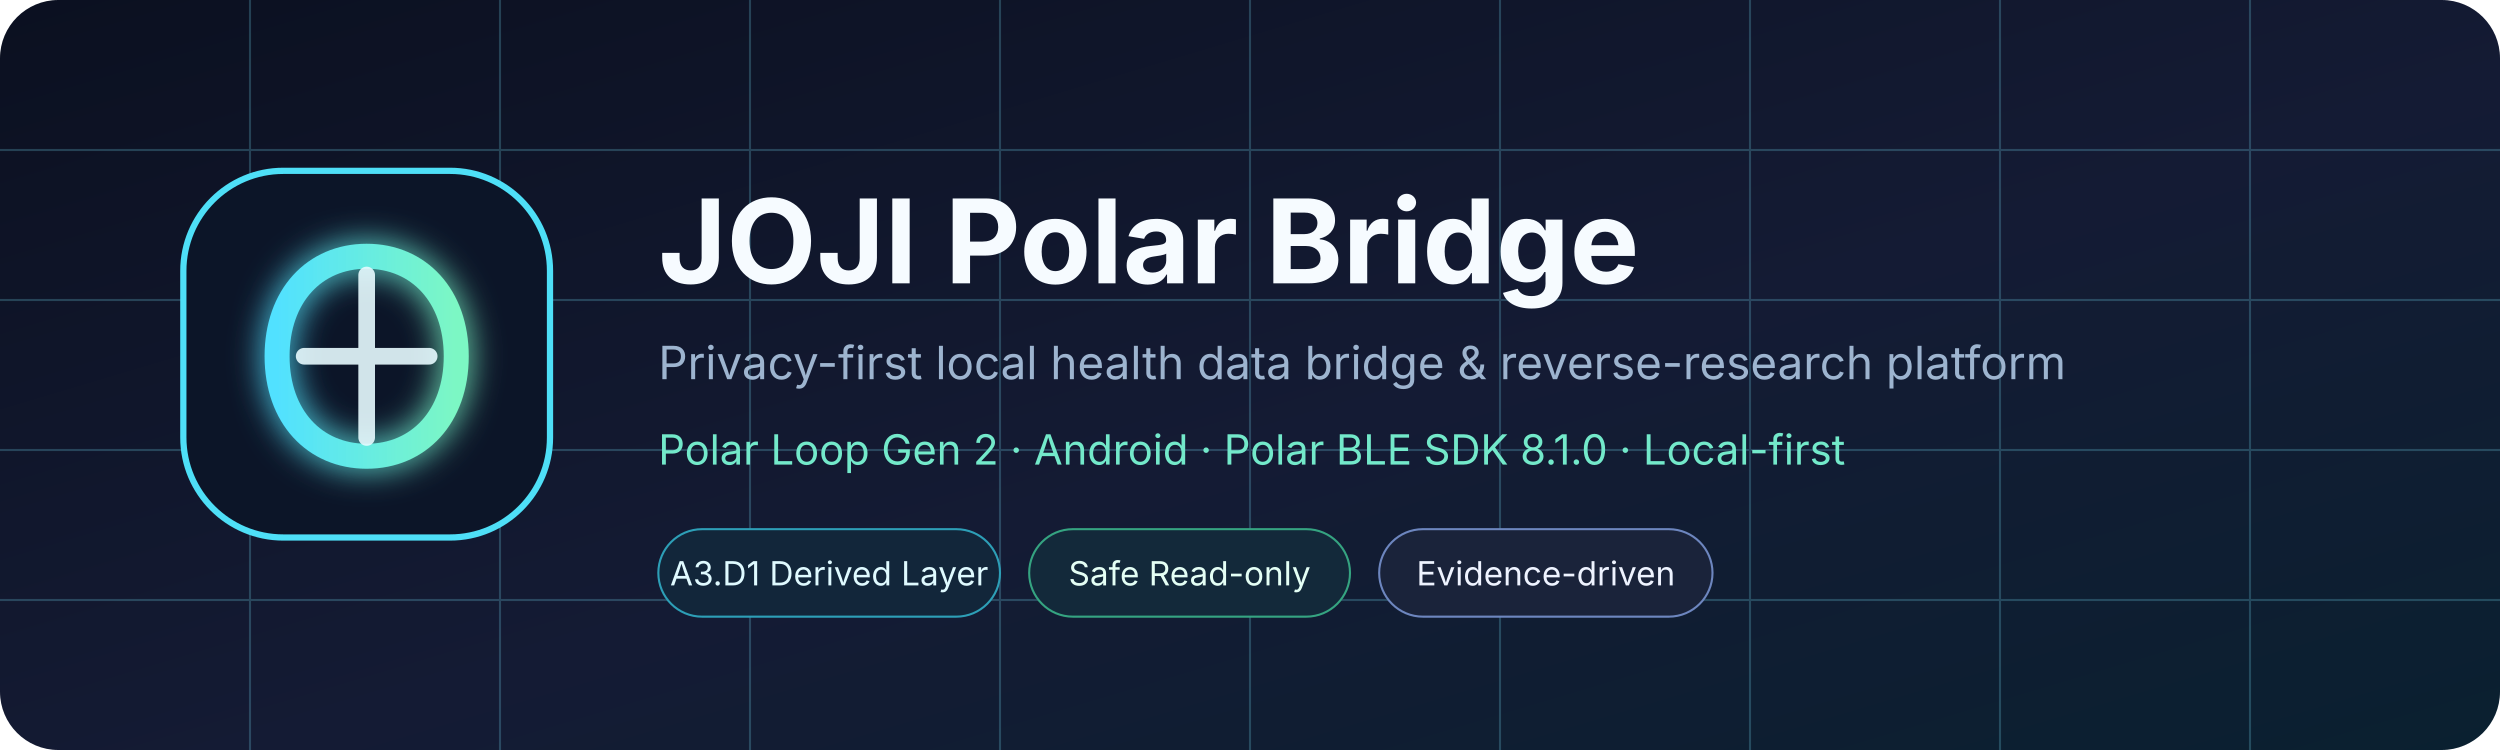
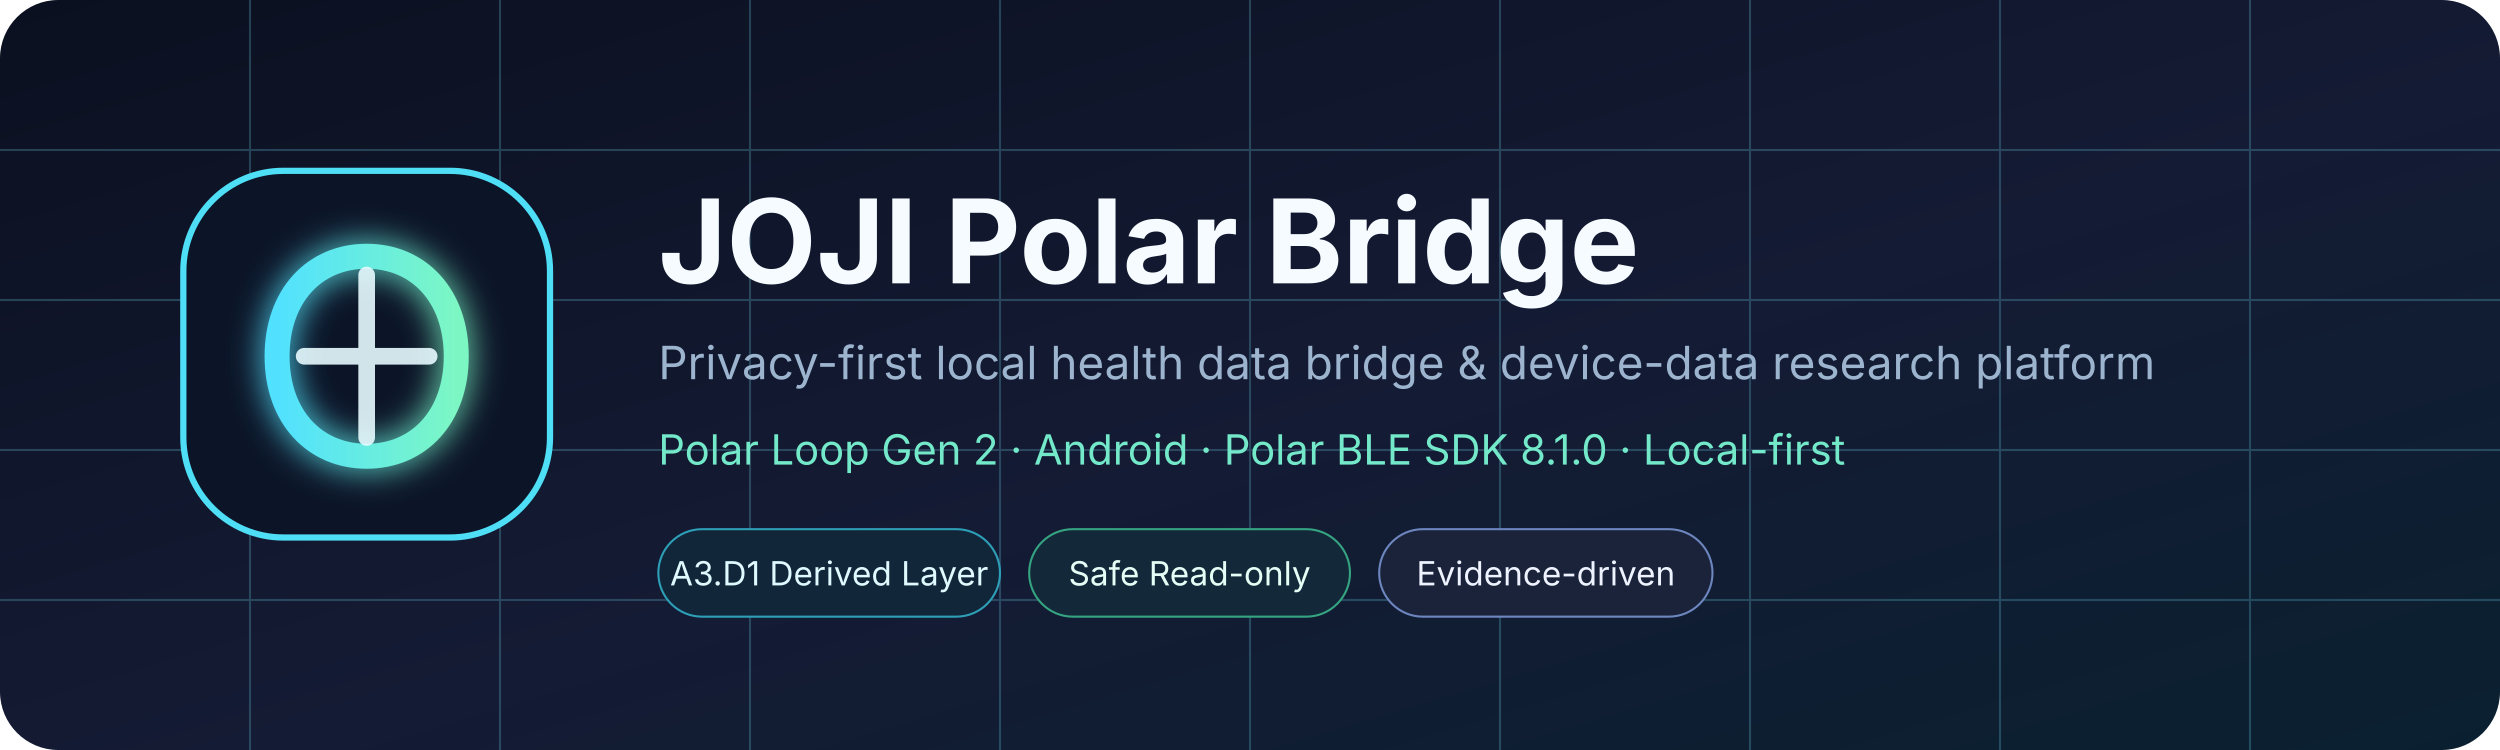
<svg xmlns="http://www.w3.org/2000/svg" width="1200" height="360" viewBox="0 0 1200 360" role="img" aria-labelledby="title desc">
  <defs>
    <linearGradient id="g" x1="0" x2="1" y1="0" y2="1">
      <stop offset="0" stop-color="#0b1020" />
      <stop offset="0.55" stop-color="#141b34" />
      <stop offset="1" stop-color="#0a2030" />
    </linearGradient>
    <linearGradient id="a" x1="0" x2="1">
      <stop offset="0" stop-color="#51e1ff" />
      <stop offset="1" stop-color="#7cf7c4" />
    </linearGradient>
    <filter id="glow" x="-30%" y="-30%" width="160%" height="160%">
      <feGaussianBlur stdDeviation="8" result="b" />
      <feMerge>
        <feMergeNode in="b" />
        <feMergeNode in="SourceGraphic" />
      </feMerge>
    </filter>
  </defs>
  <rect width="1200" height="360" rx="28" fill="url(#g)" />
  <g opacity="0.22" stroke="#7deaff" stroke-width="1">
    <path d="M0 72 H1200M0 144 H1200M0 216 H1200M0 288 H1200" />
    <path d="M120 0 V360M240 0 V360M360 0 V360M480 0 V360M600 0 V360M720 0 V360M840 0 V360M960 0 V360M1080 0 V360" />
  </g>
  <g transform="translate(88 82)">
    <rect x="0" y="0" width="176" height="176" rx="48" fill="#0c1528" stroke="#4edff7" stroke-width="3" />
    <path d="M45 89c0-29 18-48 43-48s43 19 43 48-18 48-43 48-43-19-43-48Z" fill="none" stroke="url(#a)" stroke-width="12" filter="url(#glow)" />
    <path d="M88 50v78M58 89h60" stroke="#e7fbff" stroke-width="8" stroke-linecap="round" opacity=".9" />
  </g>
  <g transform="translate(316 88)">
    <text x="0" y="48" font-family="Inter,Segoe UI,Arial,sans-serif" font-size="56" font-weight="700" fill="#f6fbff">JOJI Polar Bridge</text>
-     <text x="0" y="94" font-family="Inter,Segoe UI,Arial,sans-serif" font-size="22" fill="#9db4cf">Privacy-first local health data bridge &amp; reverse-research platform</text>
+     <text x="0" y="94" font-family="Inter,Segoe UI,Arial,sans-serif" font-size="22" fill="#9db4cf">Privacy-first local health data bridge &amp; device-data research platform</text>
    <text x="0" y="135" font-family="Inter,Segoe UI,Arial,sans-serif" font-size="20" fill="#73e9ca">Polar Loop Gen 2 · Android · Polar BLE SDK 8.1.0 · Local-first</text>
    <g transform="translate(0 166)" font-family="Inter,Segoe UI,Arial,sans-serif" font-size="16">
      <rect width="164" height="42" rx="21" fill="#12263a" stroke="#2d9fb7" />
      <text x="82" y="27" text-anchor="middle" fill="#dffaff">A3.D1 Derived Layer</text>
      <rect x="178" width="154" height="42" rx="21" fill="#13293a" stroke="#35a481" />
      <text x="255" y="27" text-anchor="middle" fill="#e4fff5">Safe Read-only</text>
      <rect x="346" width="160" height="42" rx="21" fill="#1a233a" stroke="#6d86bf" />
      <text x="426" y="27" text-anchor="middle" fill="#eef3ff">Evidence-driven</text>
    </g>
  </g>
</svg>
